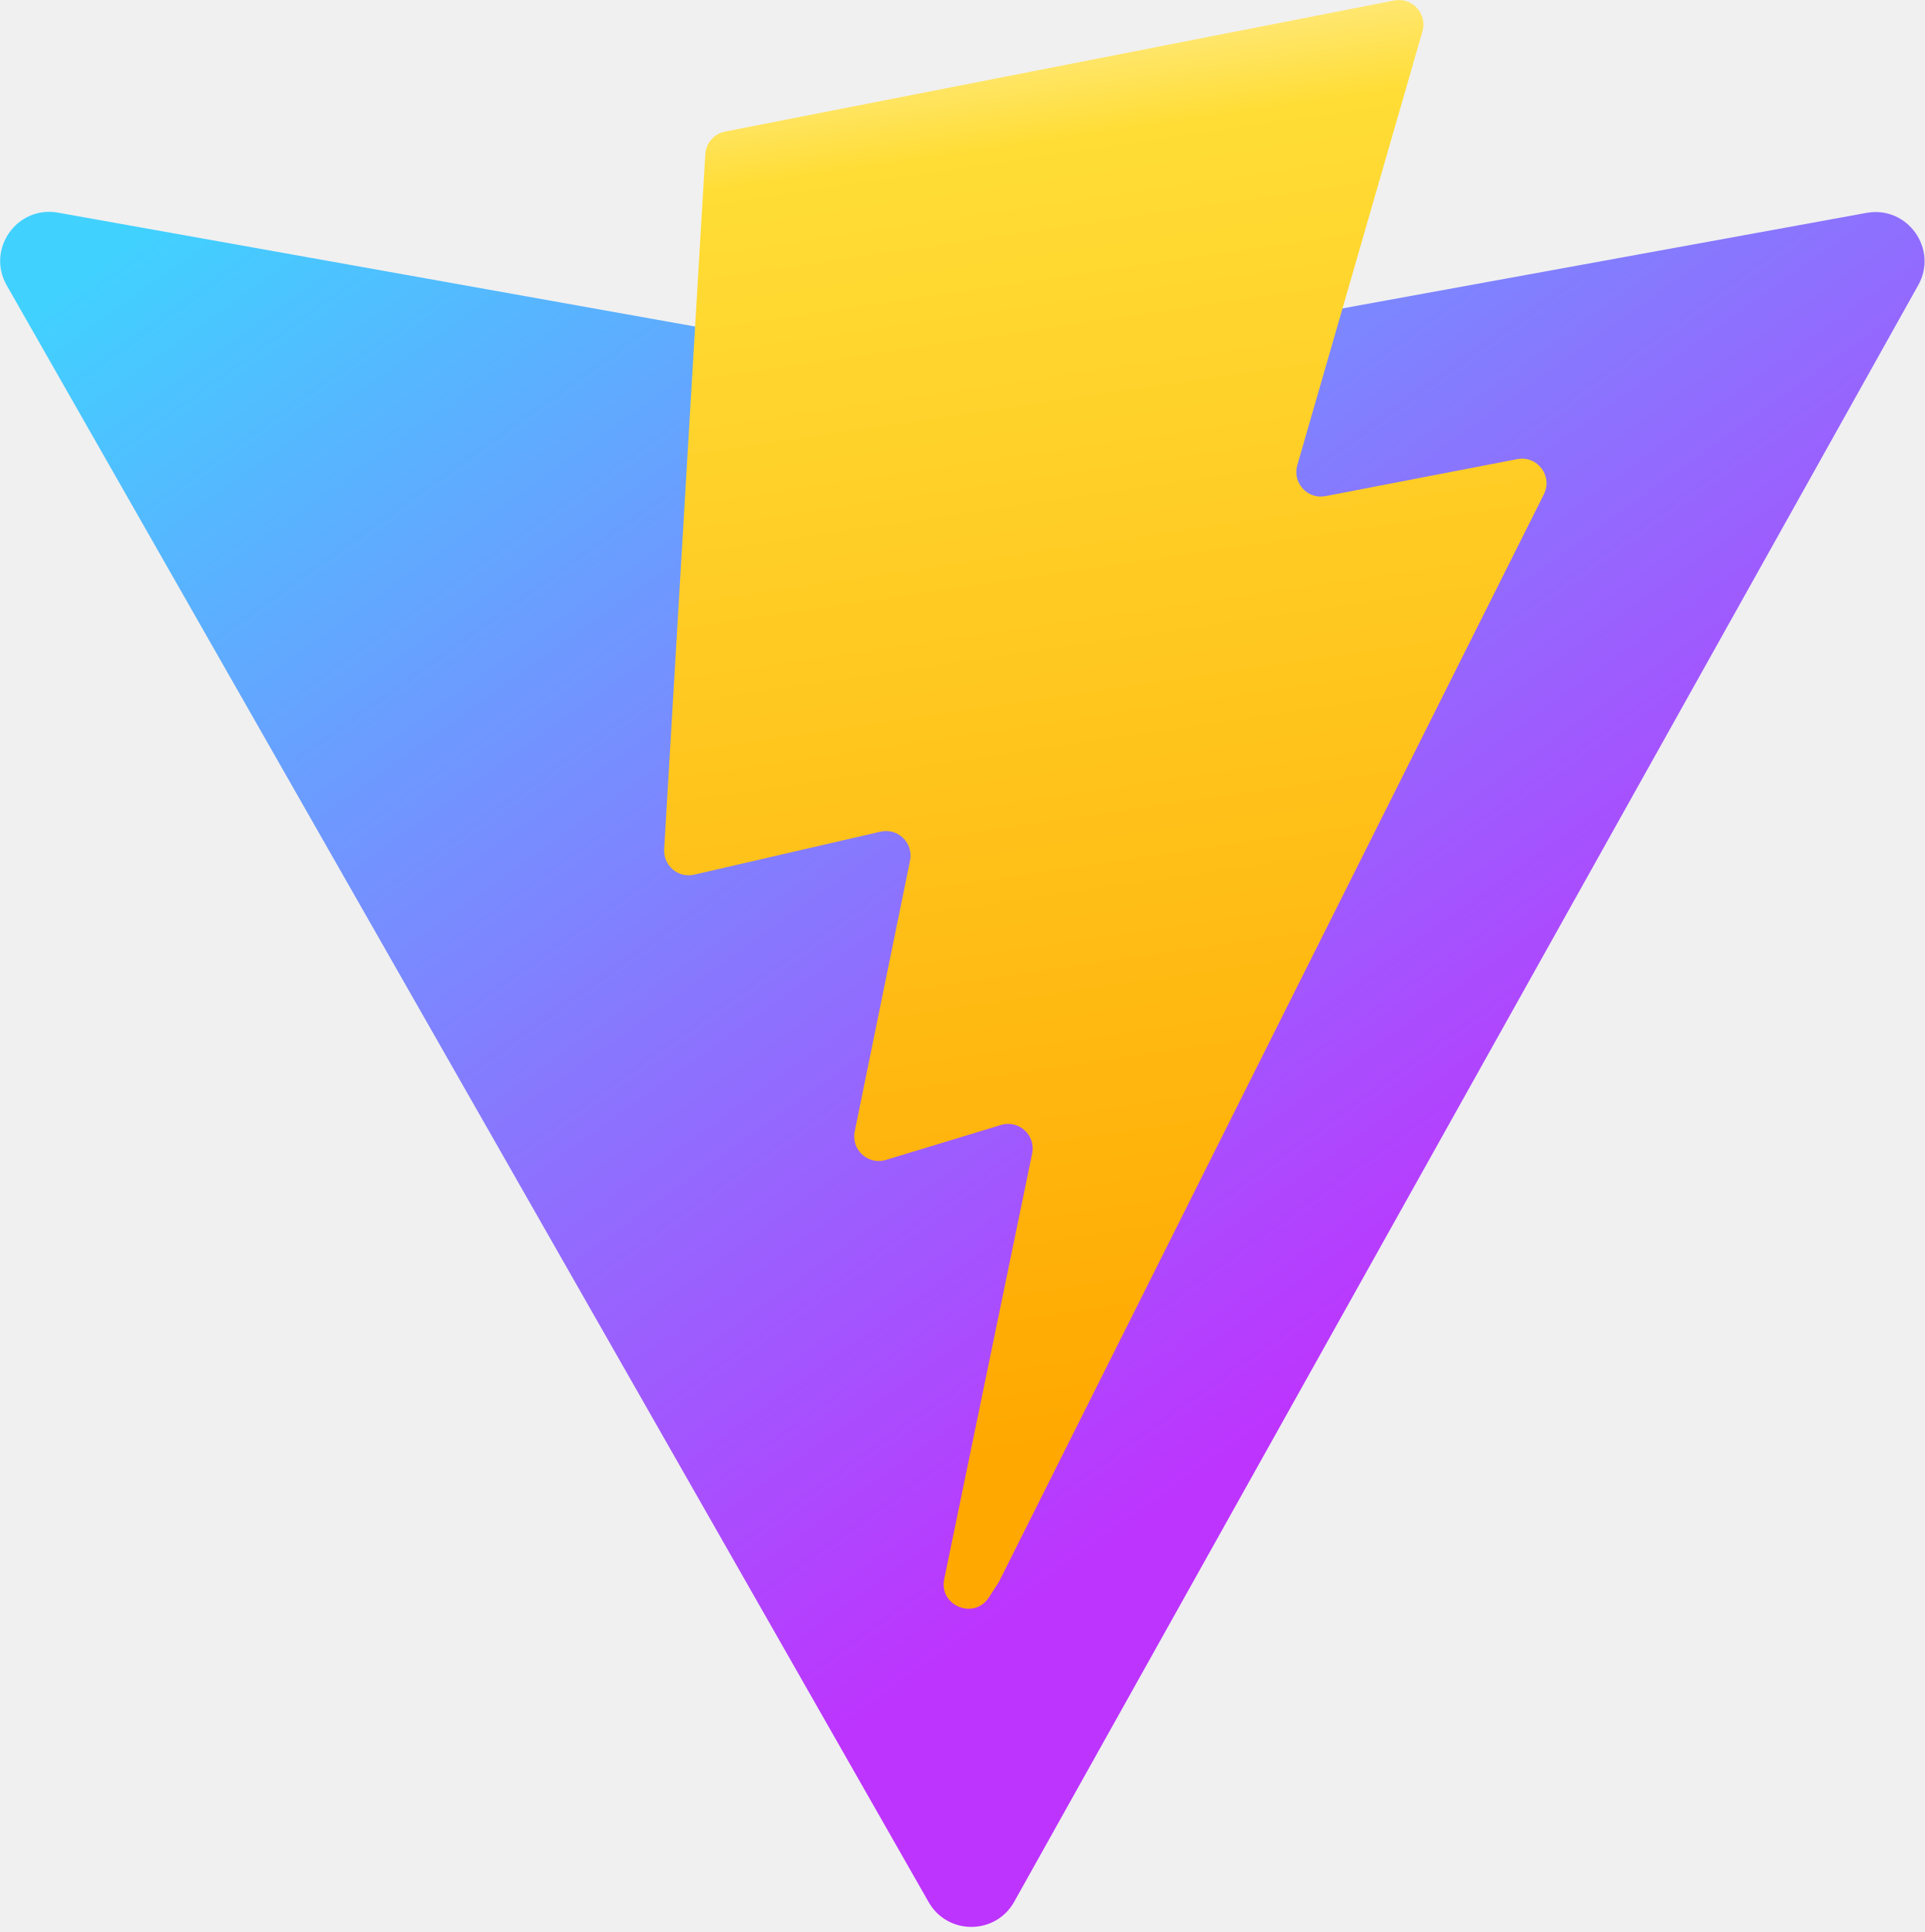
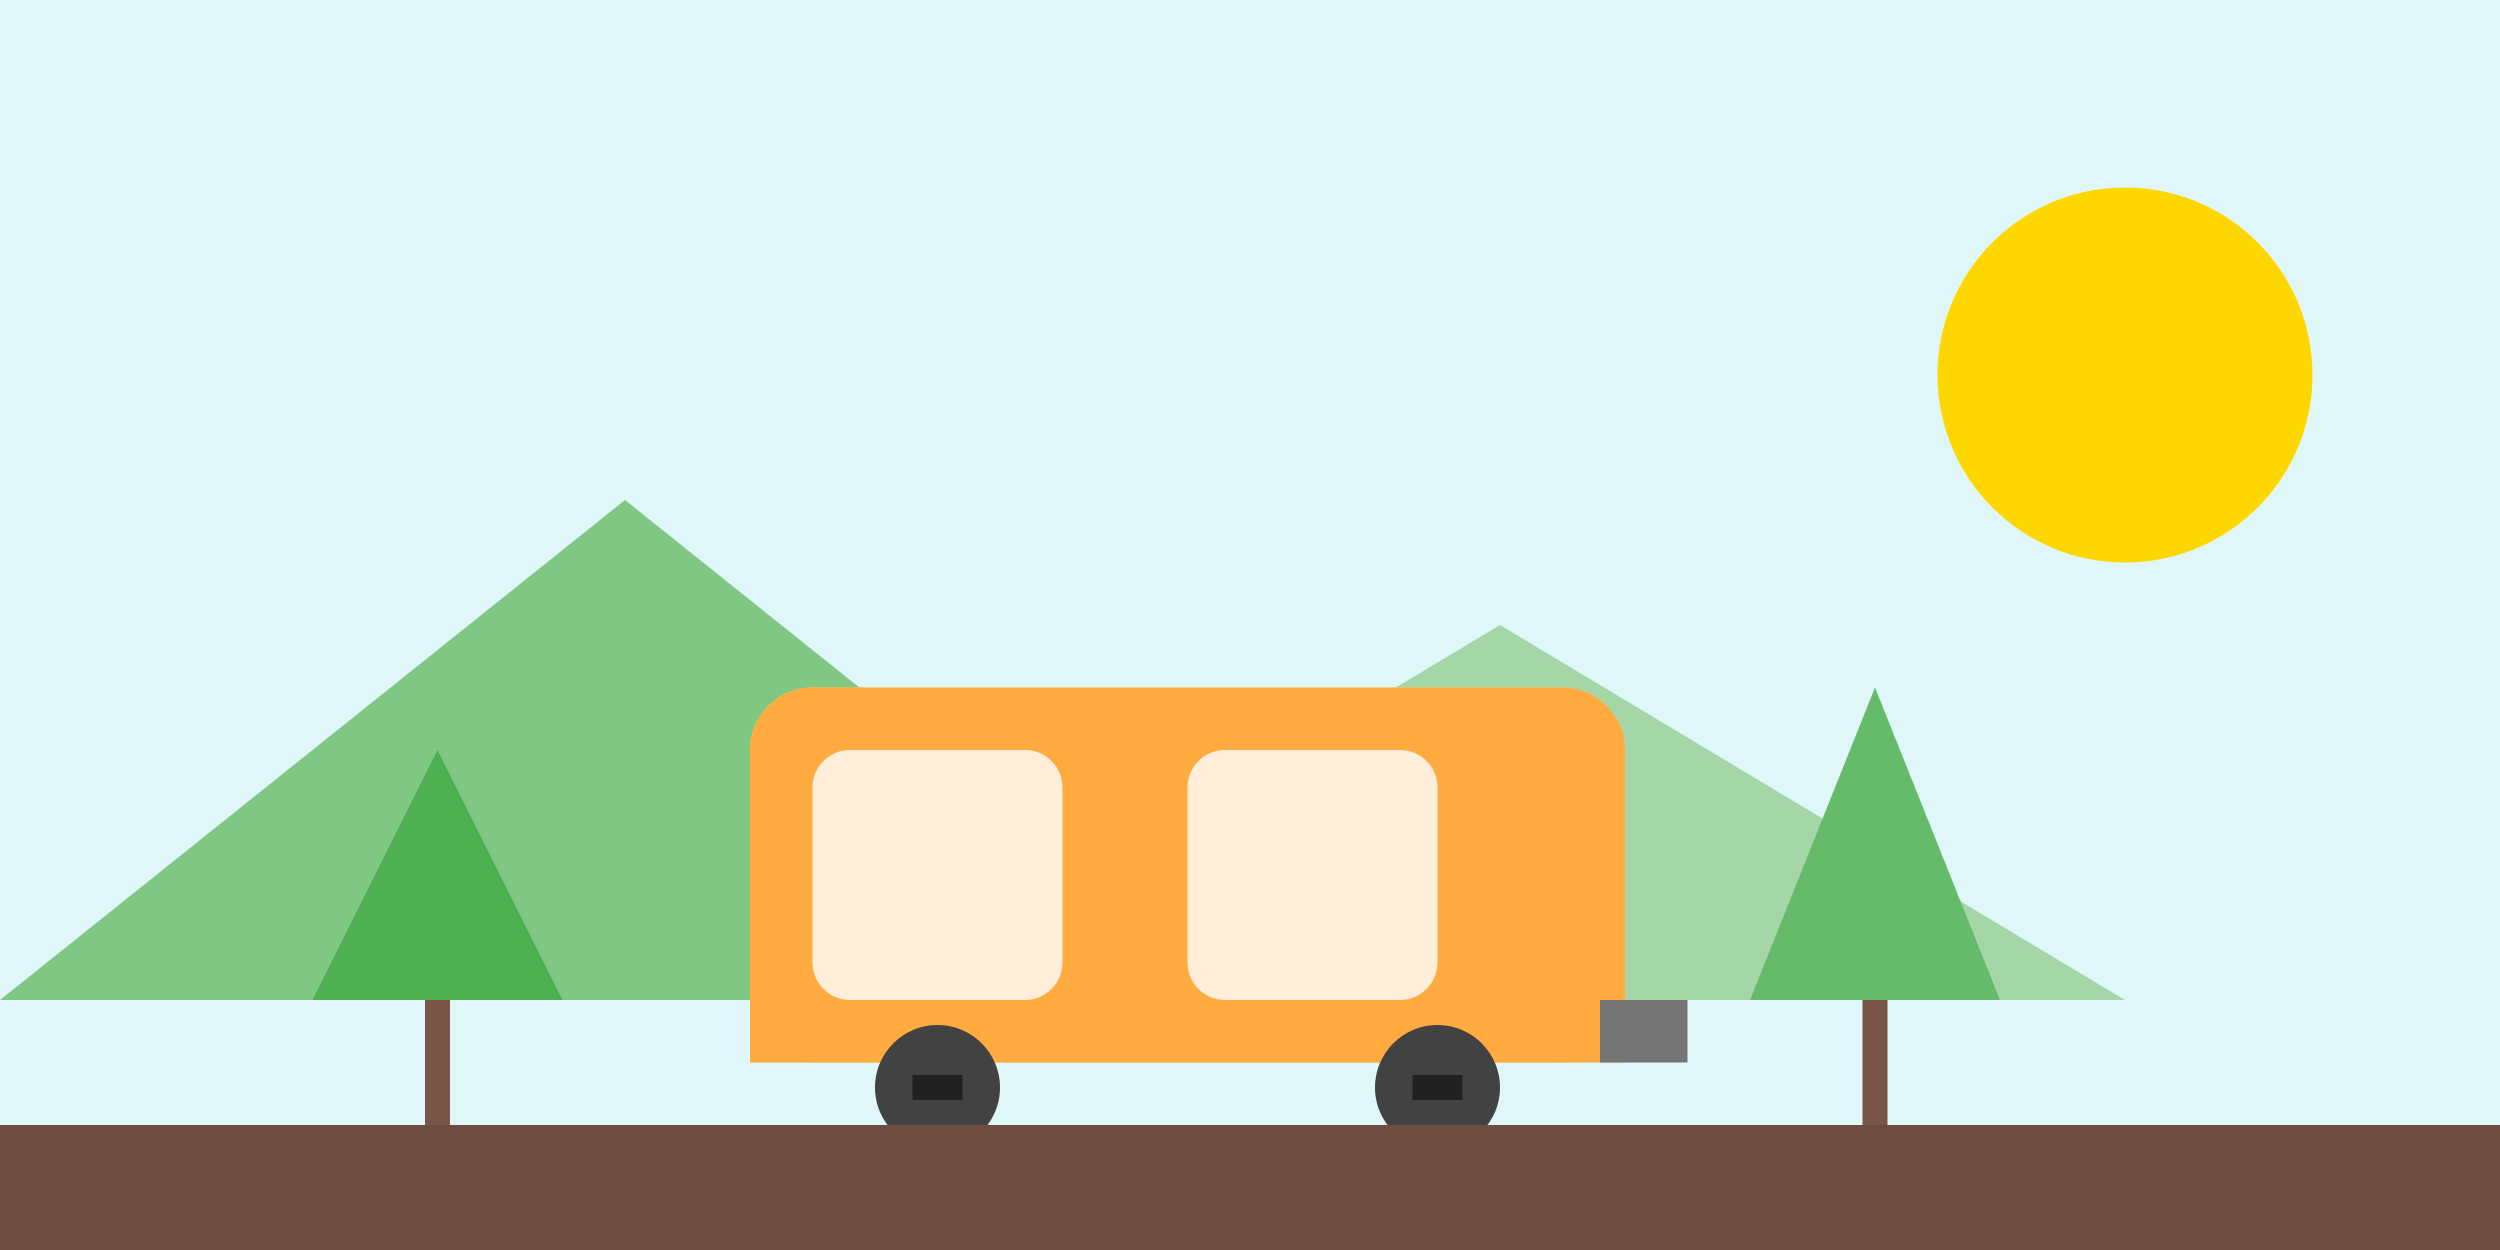
- <svg xmlns="http://www.w3.org/2000/svg" aria-hidden="true" role="img" class="iconify iconify--logos" width="31.88" height="32" preserveAspectRatio="xMidYMid meet" viewBox="0 0 256 257">
-   <defs>
-     <linearGradient id="IconifyId1813088fe1fbc01fb466" x1="-.828%" x2="57.636%" y1="7.652%" y2="78.411%">
-       <stop offset="0%" stop-color="#41D1FF" />
-       <stop offset="100%" stop-color="#BD34FE" />
-     </linearGradient>
-     <linearGradient id="IconifyId1813088fe1fbc01fb467" x1="43.376%" x2="50.316%" y1="2.242%" y2="89.03%">
-       <stop offset="0%" stop-color="#FFEA83" />
-       <stop offset="8.333%" stop-color="#FFDD35" />
-       <stop offset="100%" stop-color="#FFA800" />
-     </linearGradient>
-   </defs>
-   <path fill="url(#IconifyId1813088fe1fbc01fb466)" d="M255.153 37.938L134.897 252.976c-2.483 4.44-8.862 4.466-11.382.048L.875 37.958c-2.746-4.814 1.371-10.646 6.827-9.67l120.385 21.517a6.537 6.537 0 0 0 2.322-.004l117.867-21.483c5.438-.991 9.574 4.796 6.877 9.62Z" />
-   <path fill="url(#IconifyId1813088fe1fbc01fb467)" d="M185.432.063L96.44 17.501a3.268 3.268 0 0 0-2.634 3.014l-5.474 92.456a3.268 3.268 0 0 0 3.997 3.378l24.777-5.718c2.318-.535 4.413 1.507 3.936 3.838l-7.361 36.047c-.495 2.426 1.782 4.5 4.151 3.78l15.304-4.649c2.372-.72 4.652 1.36 4.15 3.788l-11.698 56.621c-.732 3.542 3.979 5.473 5.943 2.437l1.313-2.028l72.516-144.72c1.215-2.423-.88-5.186-3.54-4.672l-25.505 4.922c-2.396.462-4.435-1.77-3.759-4.114l16.646-57.705c.677-2.35-1.37-4.583-3.769-4.113Z" />
+ <svg xmlns="http://www.w3.org/2000/svg" width="200" height="100" viewBox="0 0 200 100" fill="none">
+   <rect x="0" y="0" width="200" height="100" fill="#E0F7FA" />
+   <circle cx="170" cy="30" r="15" fill="#FFD700" />
+   <path d="M0 80 L50 40 L100 80 L0 80Z" fill="#81C784" />
+   <path d="M70 80 L120 50 L170 80 L70 80Z" fill="#A5D6A7" />
+   <path d="M25 80 L35 60 L45 80 Z" fill="#4CAF50" />
+   <rect x="34" y="80" width="2" height="10" fill="#795548" />
+   <path d="M140 80 L150 55 L160 80 Z" fill="#66BB6A" />
+   <rect x="149" y="80" width="2" height="10" fill="#795548" />
+   <g transform="translate(60, 55)">
+     <rect x="0" y="0" width="70" height="30" rx="5" fill="#FFCC80" />
+     <path d="M0 5 C0 2.239 2.239 0 5 0 H65 C67.761 0 70 2.239 70 5 V30 H0 V5 Z" fill="#FFAB40" />
+     <rect x="5" y="5" width="20" height="20" rx="3" fill="#FFFFFF" opacity="0.8" />
+     <rect x="35" y="5" width="20" height="20" rx="3" fill="#FFFFFF" opacity="0.8" />
+     <circle cx="15" cy="32" r="5" fill="#424242" />
+     <circle cx="55" cy="32" r="5" fill="#424242" />
+     <rect x="13" y="31" width="4" height="2" fill="#212121" />
+     <rect x="53" y="31" width="4" height="2" fill="#212121" />
+     <path d="M68 25 H75 V30 H68 V25 Z" fill="#757575" />
+   </g>
+   <rect x="0" y="90" width="200" height="10" fill="#6D4C41" />
</svg>
